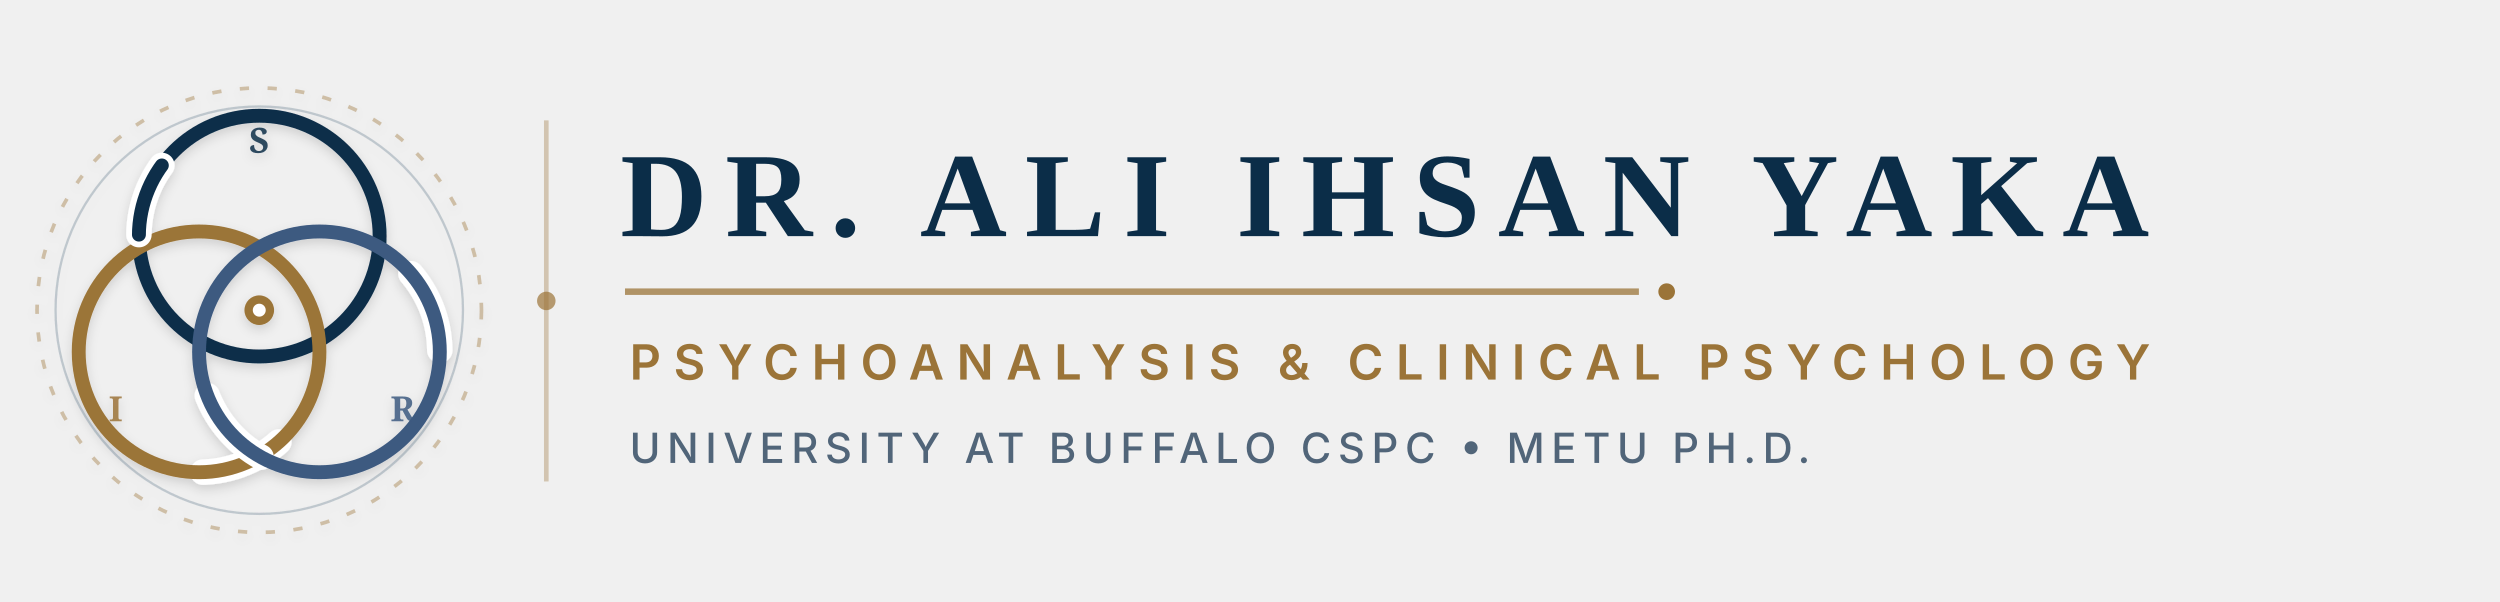
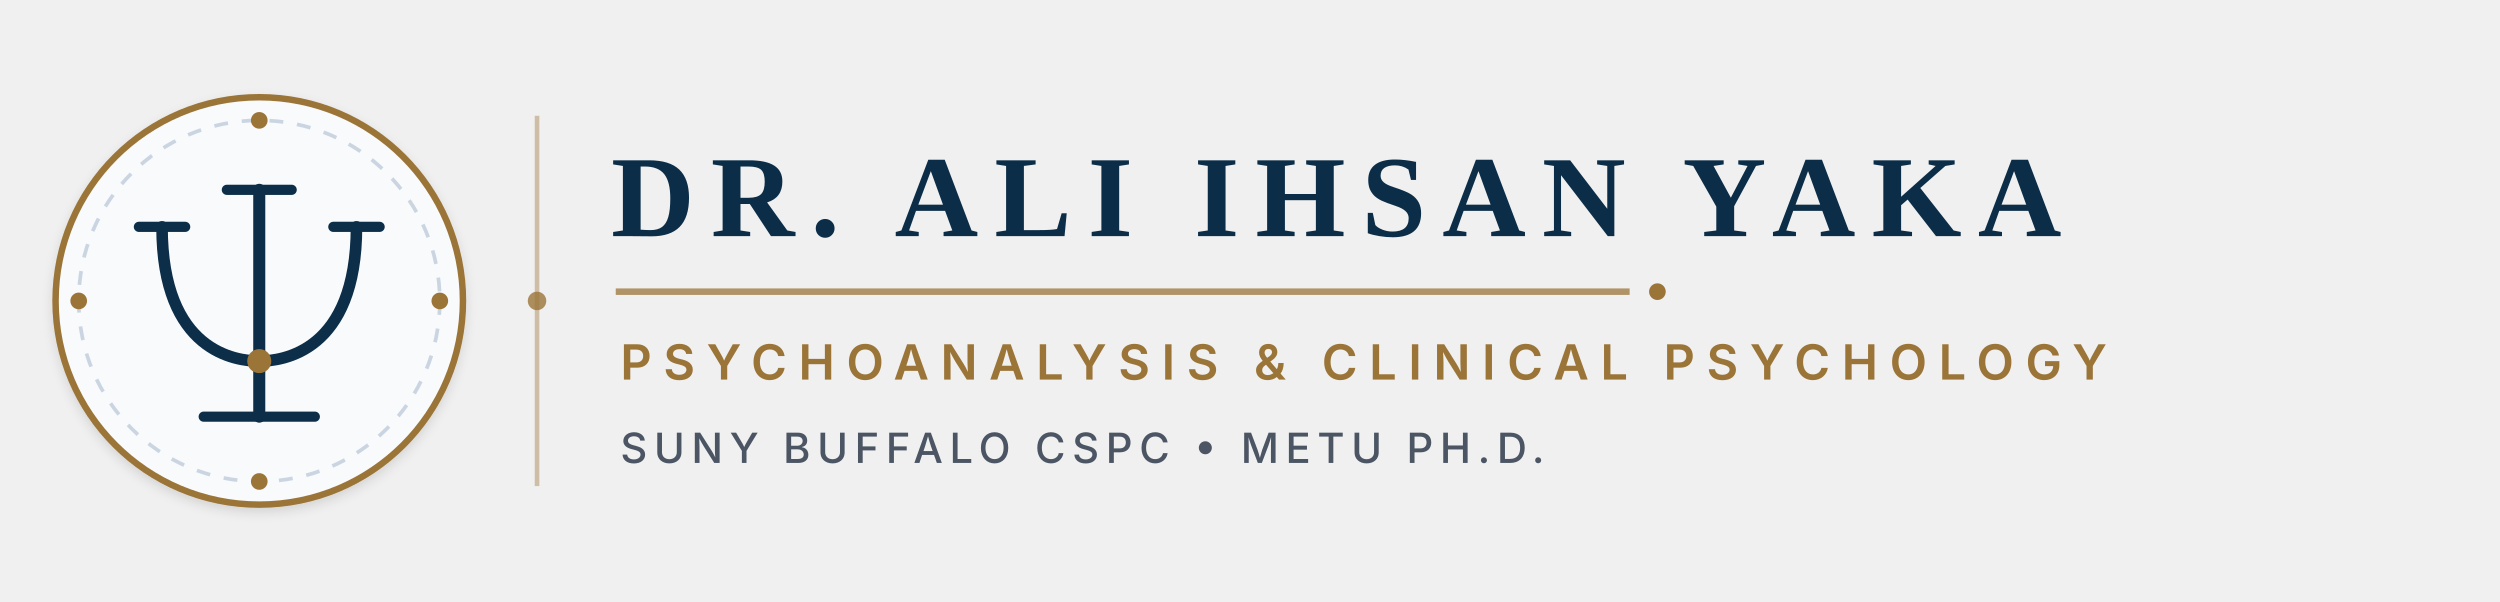
<svg xmlns="http://www.w3.org/2000/svg" viewBox="0 0 540 130" width="540" height="130" fill="none" role="img" aria-label="DR. ALI IHSAN YAKA">
  <defs>
    <style>
      .logo-title {
-         font-family: 'Cinzel', 'Playfair Display', 'Cormorant Garamond', 'Didot', 'Times New Roman', 'Georgia', serif;
-         font-size: 26px;
+         font-family: 'Cinzel', 'Playfair Display', 'Cormorant Garamond', 'Georgia', 'Times New Roman', serif;
+         font-size: 25px;
        font-weight: 700;
-         letter-spacing: 0.15em;
+         letter-spacing: 0.14em;
        fill: #0B2D48;
      }
      .logo-sub1 {
        font-family: 'Montserrat', 'Inter', -apple-system, BlinkMacSystemFont, sans-serif;
        font-size: 10.5px;
        font-weight: 600;
-         letter-spacing: 0.26em;
+         letter-spacing: 0.24em;
        fill: #9B7438;
      }
      .logo-sub2 {
        font-family: 'Inter', -apple-system, BlinkMacSystemFont, sans-serif;
        font-size: 9px;
        font-weight: 500;
        letter-spacing: 0.16em;
-         fill: #516579;
-       }
-       .knot-ring {
-         fill: none;
-         stroke-linecap: round;
-         stroke-linejoin: round;
+         fill: #4B5563;
      }
    </style>
-     <filter id="subtleShadow" x="-20%" y="-20%" width="140%" height="140%">
-       <feDropShadow dx="0" dy="1" stdDeviation="1.2" flood-opacity="0.14" />
+     <filter id="subtleGlow" x="-15%" y="-15%" width="130%" height="130%">
+       <feDropShadow dx="0" dy="1" stdDeviation="1.2" flood-opacity="0.12" />
    </filter>
  </defs>
-   <g transform="translate(56, 65)" filter="url(#subtleShadow)">
-     <circle cx="0" cy="2" r="48" stroke="#9B7438" stroke-width="0.8" stroke-dasharray="2 4" opacity="0.4" />
-     <circle cx="0" cy="2" r="44" stroke="#0B2D48" stroke-width="0.5" opacity="0.2" />
-     <circle cx="0" cy="-14" r="26" stroke="#0B2D48" stroke-width="3" class="knot-ring" />
-     <circle cx="-13" cy="11" r="26" stroke="#FFFFFF" stroke-width="5.5" class="knot-ring" stroke-dasharray="18 145" stroke-dashoffset="-22" />
-     <circle cx="-13" cy="11" r="26" stroke="#9B7438" stroke-width="3" class="knot-ring" />
-     <circle cx="13" cy="11" r="26" stroke="#FFFFFF" stroke-width="5.5" class="knot-ring" stroke-dasharray="18 145" stroke-dashoffset="-54" />
-     <circle cx="13" cy="11" r="26" stroke="#FFFFFF" stroke-width="5.5" class="knot-ring" stroke-dasharray="18 145" stroke-dashoffset="18" />
-     <circle cx="13" cy="11" r="26" stroke="#3D5A80" stroke-width="3" class="knot-ring" />
-     <circle cx="0" cy="-14" r="26" stroke="#FFFFFF" stroke-width="5.5" class="knot-ring" stroke-dasharray="16 147" stroke-dashoffset="-82" />
-     <circle cx="0" cy="-14" r="26" stroke="#0B2D48" stroke-width="3" class="knot-ring" stroke-dasharray="16 147" stroke-dashoffset="-82" />
-     <circle cx="0" cy="2" r="3.2" fill="#9B7438" />
-     <circle cx="0" cy="2" r="1.4" fill="#FFFFFF" />
-     <text x="0" y="-32" font-family="'Cinzel', serif" font-size="7.5" font-weight="700" fill="#0B2D48" text-anchor="middle" opacity="0.85">S</text>
-     <text x="-31" y="26" font-family="'Cinzel', serif" font-size="7.5" font-weight="700" fill="#9B7438" text-anchor="middle" opacity="0.85">I</text>
-     <text x="31" y="26" font-family="'Cinzel', serif" font-size="7.5" font-weight="700" fill="#3D5A80" text-anchor="middle" opacity="0.85">R</text>
+   <g transform="translate(56, 65)" filter="url(#subtleGlow)">
+     <circle cx="0" cy="0" r="44" fill="#F8FAFC" stroke="#9B7438" stroke-width="1.4" />
+     <circle cx="0" cy="0" r="39" fill="none" stroke="#CBD5E1" stroke-width="0.8" stroke-dasharray="3 3" />
+     <circle cx="0" cy="-39" r="1.8" fill="#9B7438" />
+     <circle cx="0" cy="39" r="1.8" fill="#9B7438" />
+     <circle cx="-39" cy="0" r="1.8" fill="#9B7438" />
+     <circle cx="39" cy="0" r="1.8" fill="#9B7438" />
+     <path d="M-12 25 h24" stroke="#0B2D48" stroke-width="2.2" stroke-linecap="round" />
+     <path d="M0 25 V-24" stroke="#0B2D48" stroke-width="2.6" stroke-linecap="round" />
+     <path d="M-7 -24 h14" stroke="#0B2D48" stroke-width="2.2" stroke-linecap="round" />
+     <path d="M-21 -16 C-21 11, -5 13, 0 13 C5 13, 21 11, 21 -16" fill="none" stroke="#0B2D48" stroke-width="2.5" stroke-linecap="round" />
+     <path d="M-26 -16 h10" stroke="#0B2D48" stroke-width="2.2" stroke-linecap="round" />
+     <path d="M16 -16 h10" stroke="#0B2D48" stroke-width="2.2" stroke-linecap="round" />
+     <circle cx="0" cy="13" r="2.6" fill="#9B7438" />
  </g>
-   <line x1="118" y1="26" x2="118" y2="104" stroke="#9B7438" stroke-width="1" opacity="0.35" />
-   <circle cx="118" cy="65" r="2" fill="#9B7438" opacity="0.7" />
-   <g transform="translate(134, 0)">
+   <line x1="116" y1="25" x2="116" y2="105" stroke="#9B7438" stroke-width="1" opacity="0.4" />
+   <circle cx="116" cy="65" r="2" fill="#9B7438" opacity="0.8" />
+   <g transform="translate(132, 0)">
    <text x="0" y="51" class="logo-title">DR. ALI IHSAN YAKA</text>
    <line x1="1" y1="63" x2="220" y2="63" stroke="#9B7438" stroke-width="1.4" opacity="0.75" />
    <circle cx="226" cy="63" r="1.8" fill="#9B7438" />
    <text x="2" y="82" class="logo-sub1">PSYCHOANALYSIS &amp; CLINICAL PSYCHOLOGY</text>
-     <text x="2" y="100" class="logo-sub2">UNIVERSITY AT BUFFALO CSPC • METU PH.D.</text>
+     <text x="2" y="100" class="logo-sub2">SUNY BUFFALO CSPC • METU PH.D.</text>
  </g>
</svg>
